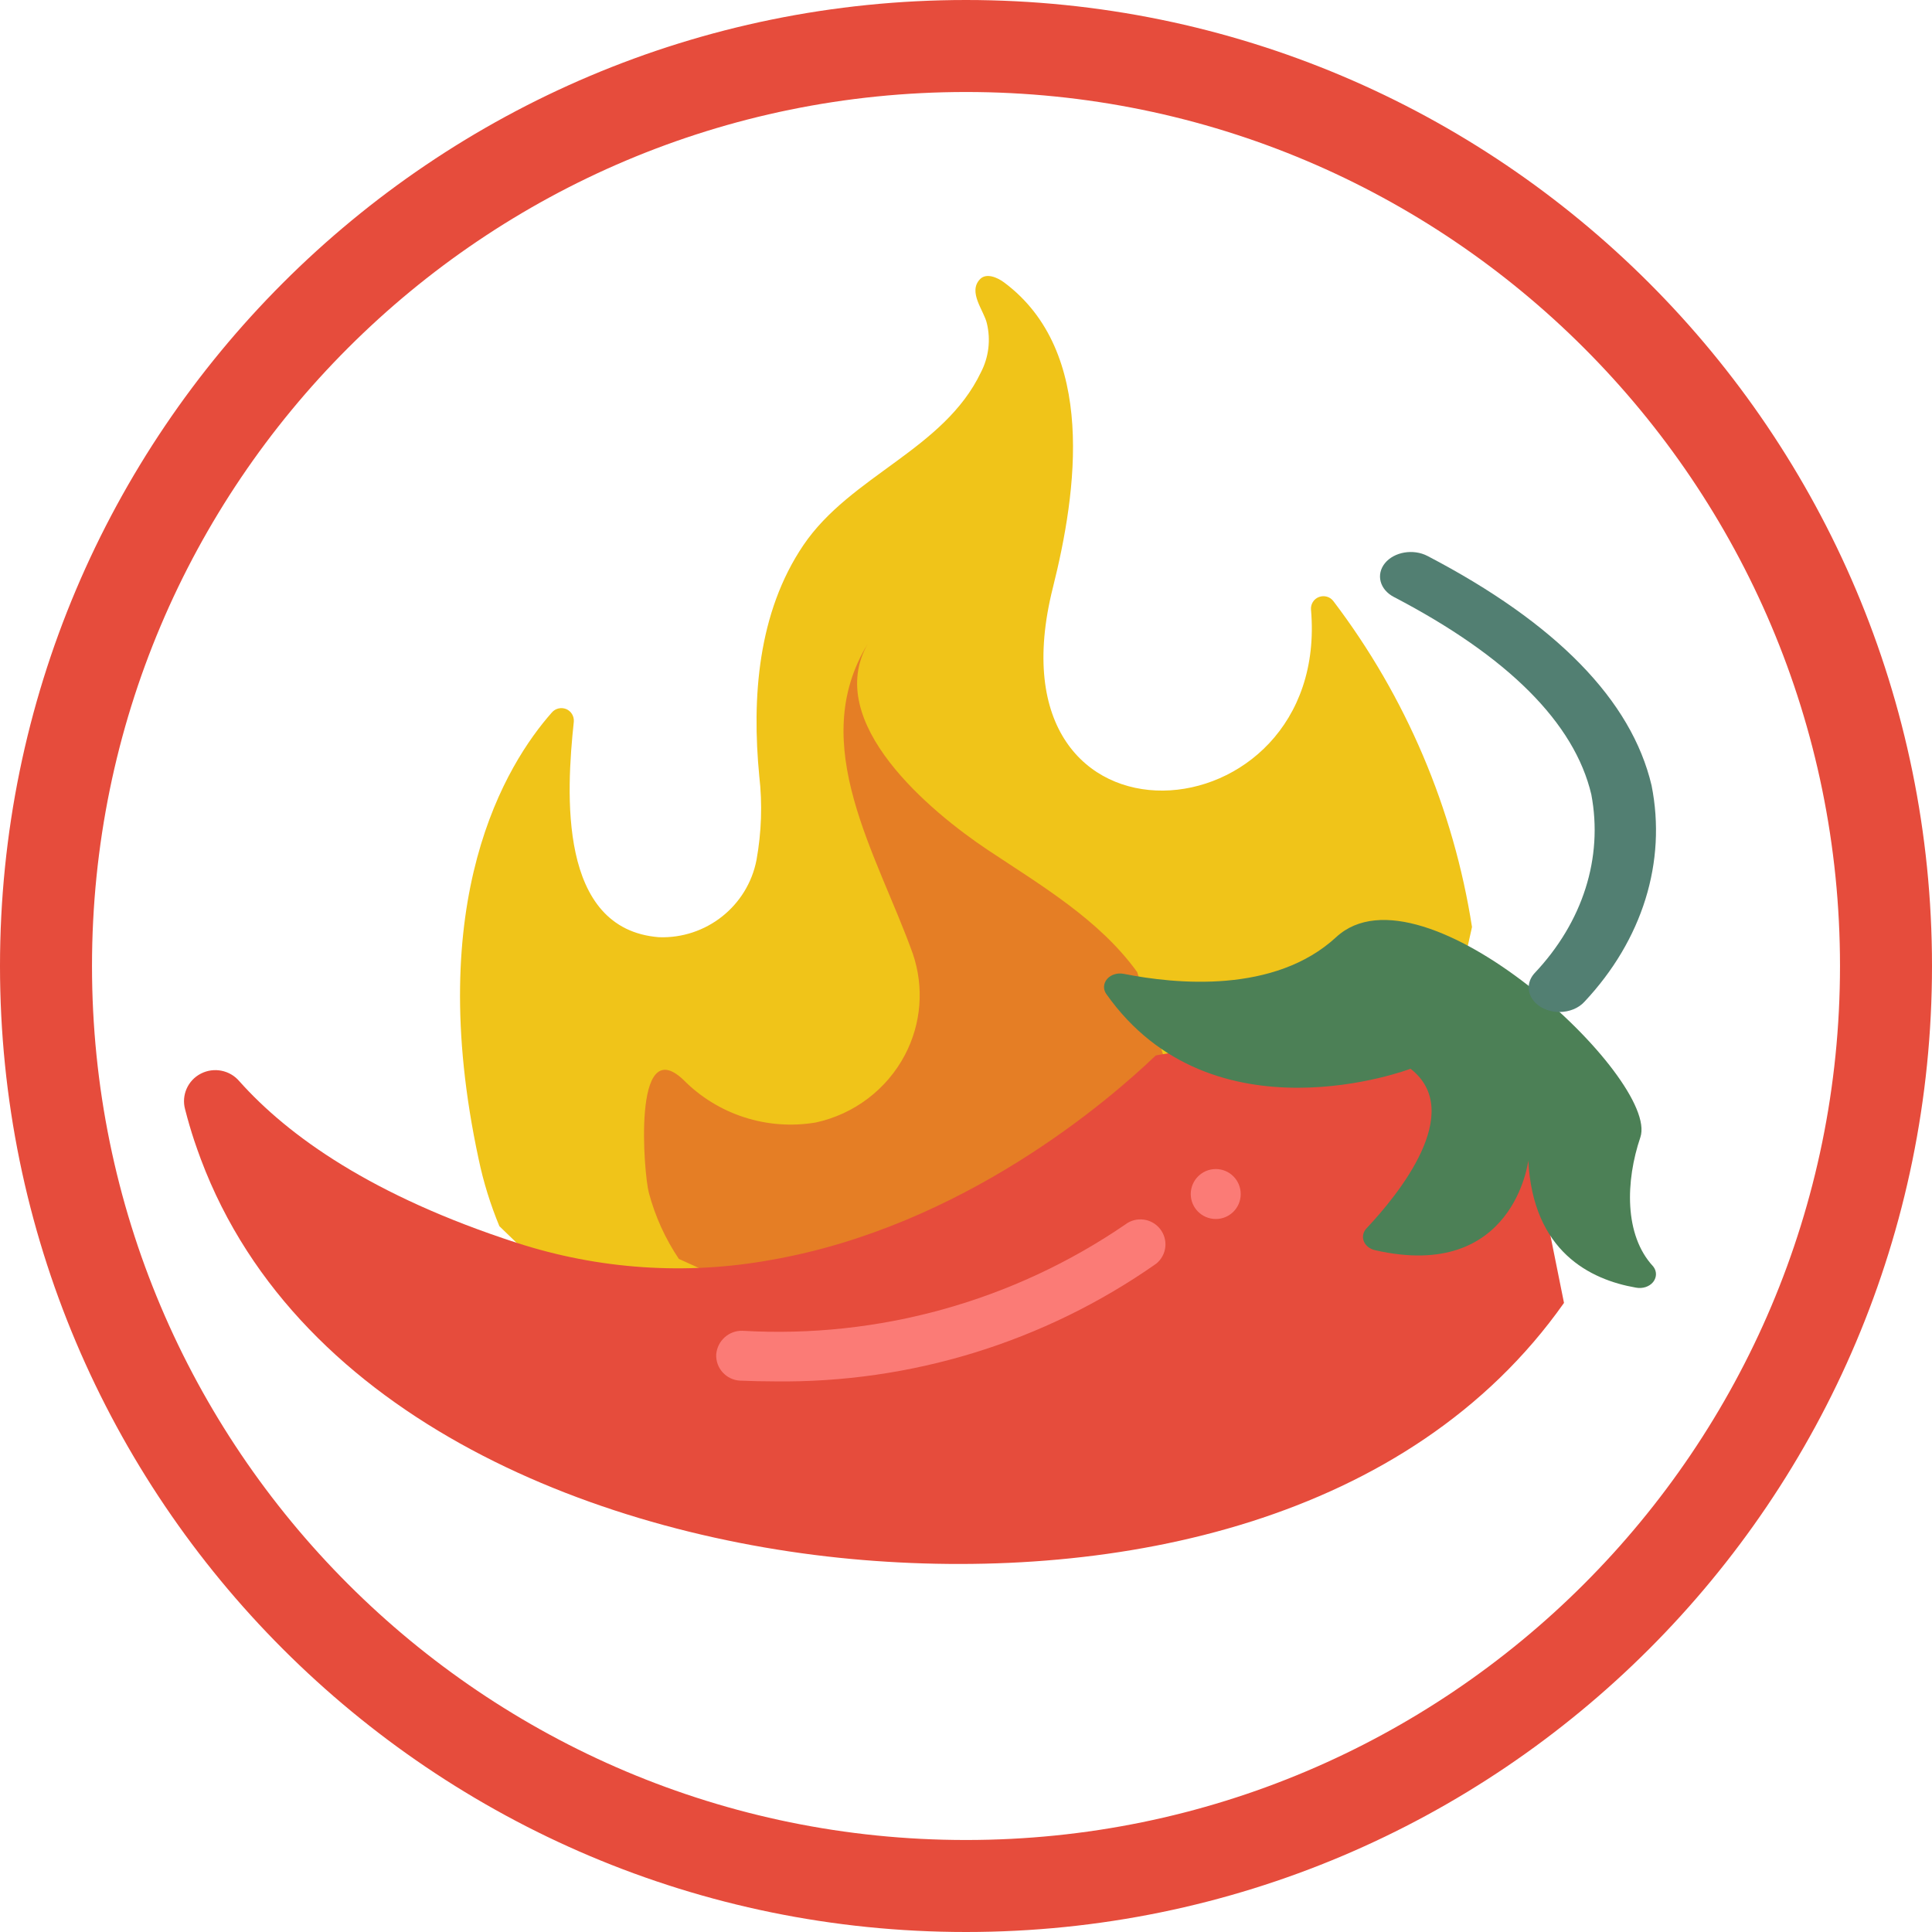
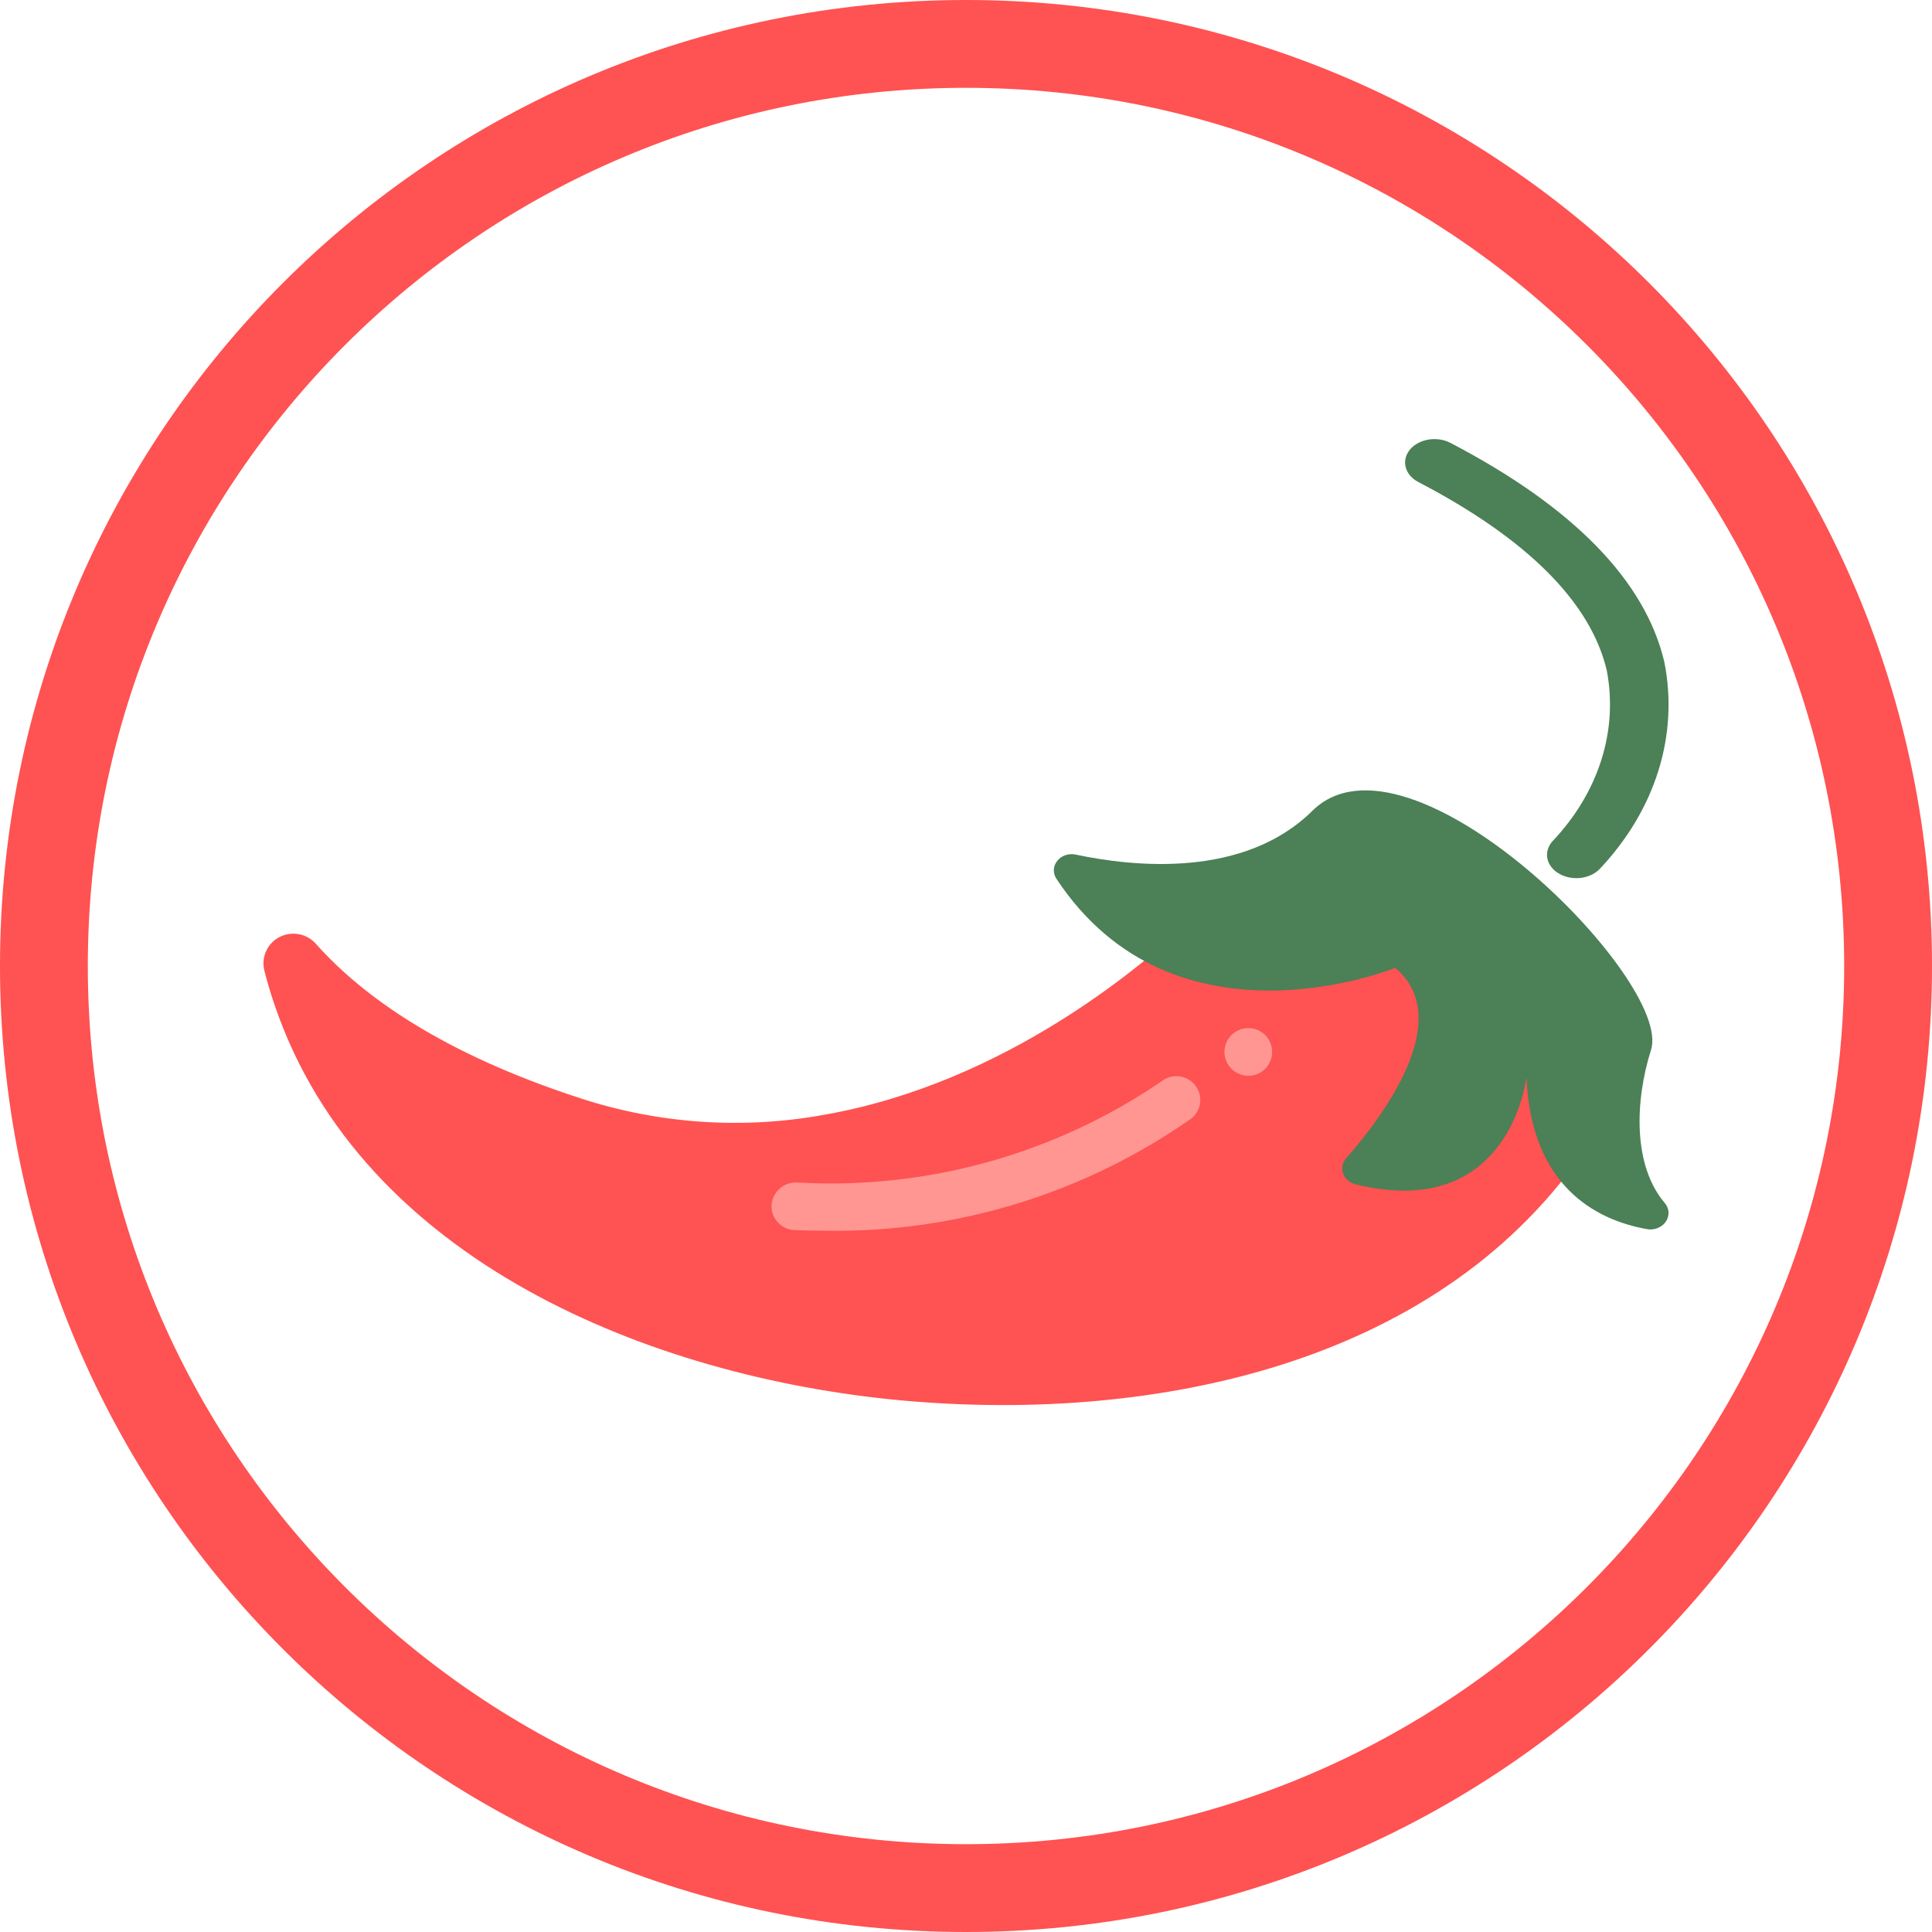
- <svg xmlns="http://www.w3.org/2000/svg" width="21" height="21" viewBox="0 0 21 21" fill="none">
-   <circle cx="10.5" cy="10.5" r="10" stroke="#E64C3C" />
-   <path d="M16 10.076C15.799 8.79 15.282 7.573 14.494 6.535C14.458 6.486 14.394 6.468 14.337 6.489C14.28 6.51 14.245 6.567 14.25 6.627C14.467 9.141 10.679 9.436 11.444 6.389C11.707 5.341 11.921 3.823 10.917 3.072C10.839 3.013 10.719 2.964 10.652 3.035C10.518 3.175 10.695 3.375 10.727 3.515C10.77 3.695 10.747 3.884 10.662 4.047C10.261 4.887 9.246 5.168 8.733 5.925C8.236 6.659 8.171 7.588 8.253 8.436C8.288 8.74 8.277 9.046 8.223 9.347C8.126 9.849 7.675 10.206 7.162 10.187C6.063 10.1 6.155 8.615 6.237 7.845C6.242 7.786 6.209 7.73 6.154 7.707C6.099 7.685 6.036 7.7 5.998 7.745C5.501 8.307 4.595 9.776 5.203 12.601C5.255 12.85 5.331 13.093 5.428 13.328L8.191 16L15.062 14.3L16 10.076Z" fill="#F0C419" />
-   <path d="M12.361 10.567C11.951 9.997 11.314 9.623 10.739 9.24C10.11 8.821 8.948 7.853 9.431 7C8.763 8.093 9.536 9.287 9.922 10.367C10.046 10.73 10.015 11.127 9.836 11.467C9.638 11.842 9.283 12.111 8.867 12.201C8.339 12.29 7.801 12.116 7.426 11.735C6.87 11.212 6.998 12.768 7.053 12.966C7.121 13.221 7.231 13.464 7.379 13.684L10.28 15L13 12.602L12.361 10.567Z" fill="#E57E25" />
-   <path d="M17 14.162L16.621 12.281L15.319 11L12.563 11.472C12.057 11.957 10.467 13.331 8.38 13.695C7.457 13.863 6.506 13.798 5.614 13.508C4.048 13 3.135 12.35 2.602 11.753C2.499 11.631 2.325 11.597 2.183 11.67C2.041 11.743 1.97 11.905 2.012 12.058C2.041 12.172 2.074 12.285 2.111 12.397C2.134 12.465 2.158 12.533 2.183 12.6C3.248 15.44 6.556 16.725 9.385 16.957C12.146 17.183 15.317 16.549 17 14.162Z" fill="#E64C3C" />
-   <path d="M15.332 11.617C15.332 11.617 13.177 12.439 12.024 10.803C11.989 10.752 11.993 10.689 12.034 10.641C12.075 10.594 12.145 10.572 12.213 10.585C12.781 10.698 13.856 10.803 14.524 10.186C15.464 9.318 18.044 11.729 17.83 12.362C17.669 12.837 17.652 13.424 17.969 13.765C18.01 13.816 18.01 13.883 17.969 13.935C17.928 13.986 17.854 14.01 17.782 13.996C17.285 13.91 16.662 13.604 16.612 12.614C16.612 12.614 16.457 13.934 14.946 13.589C14.889 13.576 14.843 13.54 14.824 13.492C14.805 13.445 14.816 13.392 14.852 13.353C15.199 12.985 15.933 12.085 15.332 11.617Z" fill="#4C8056" />
-   <path d="M16.949 11C16.825 11 16.71 10.944 16.653 10.855C16.596 10.767 16.606 10.66 16.679 10.579C17.204 10.024 17.427 9.324 17.297 8.636C17.114 7.859 16.392 7.136 15.151 6.489C14.997 6.409 14.954 6.244 15.054 6.121C15.155 5.998 15.362 5.963 15.516 6.043C16.915 6.773 17.734 7.612 17.952 8.538C18.117 9.369 17.853 10.217 17.221 10.89C17.158 10.959 17.057 11 16.949 11Z" fill="#527F72" />
-   <path d="M8.417 15.015C8.295 15.015 8.17 15.012 8.044 15.007C7.894 14.999 7.778 14.872 7.785 14.722C7.797 14.574 7.922 14.461 8.07 14.465C9.547 14.551 11.01 14.145 12.231 13.31C12.348 13.22 12.517 13.241 12.609 13.357C12.702 13.474 12.683 13.643 12.567 13.736C11.352 14.588 9.901 15.035 8.417 15.015Z" fill="#FB7B76" />
-   <path d="M13.486 12.979C13.486 13.129 13.365 13.25 13.215 13.25C13.065 13.25 12.943 13.129 12.943 12.979C12.943 12.829 13.065 12.707 13.215 12.707C13.365 12.707 13.486 12.829 13.486 12.979Z" fill="#FB7B76" />
+ <svg xmlns="http://www.w3.org/2000/svg" width="22" height="22" viewBox="0 0 22 22" fill="none">
+   <circle cx="11" cy="11" r="10.5" stroke="#FF5252" />
+   <path d="M18 13.162L17.621 11.281L16.319 10L13.563 10.472C13.057 10.957 11.467 12.331 9.38 12.695C8.457 12.863 7.506 12.798 6.614 12.508C5.048 12 4.135 11.35 3.602 10.753C3.499 10.631 3.325 10.597 3.183 10.67C3.041 10.743 2.97 10.905 3.012 11.058C3.041 11.172 3.074 11.285 3.111 11.397C3.134 11.465 3.158 11.533 3.183 11.6C4.248 14.44 7.556 15.725 10.385 15.957C13.146 16.183 16.317 15.549 18 13.162Z" fill="#FF5252" />
+   <path d="M15.887 11.021C15.887 11.021 13.373 12.049 12.028 10.004C11.987 9.94 11.991 9.861 12.04 9.802C12.087 9.742 12.169 9.715 12.248 9.731C12.911 9.872 14.165 10.003 14.944 9.233C16.042 8.148 19.051 11.161 18.801 11.953C18.614 12.546 18.594 13.28 18.963 13.706C19.012 13.77 19.012 13.854 18.964 13.918C18.916 13.982 18.829 14.013 18.746 13.995C18.165 13.888 17.438 13.505 17.381 12.268C17.381 12.268 17.2 13.918 15.437 13.486C15.371 13.47 15.317 13.425 15.295 13.365C15.273 13.306 15.286 13.24 15.328 13.191C15.732 12.731 16.588 11.607 15.887 11.021Z" fill="#4C8056" />
+   <path d="M17.949 10C17.825 10 17.71 9.944 17.653 9.855C17.596 9.767 17.606 9.66 17.679 9.579C18.204 9.024 18.427 8.324 18.297 7.636C18.114 6.859 17.392 6.136 16.151 5.489C15.997 5.409 15.954 5.244 16.054 5.121C16.155 4.998 16.362 4.963 16.516 5.043C17.915 5.773 18.734 6.612 18.952 7.538C19.117 8.369 18.853 9.217 18.221 9.89C18.158 9.959 18.057 10 17.949 10Z" fill="#4C8056" />
+   <path d="M9.417 14.015C9.295 14.015 9.17 14.012 9.044 14.007C8.894 13.999 8.778 13.872 8.785 13.722C8.797 13.574 8.922 13.461 9.07 13.465C10.547 13.551 12.01 13.145 13.231 12.31C13.348 12.22 13.517 12.241 13.609 12.357C13.702 12.474 13.683 12.643 13.567 12.736C12.352 13.588 10.901 14.035 9.417 14.015Z" fill="#FF9692" />
+   <path d="M14.486 11.979C14.486 12.129 14.365 12.25 14.215 12.25C14.065 12.25 13.943 12.129 13.943 11.979C13.943 11.829 14.065 11.707 14.215 11.707C14.365 11.707 14.486 11.829 14.486 11.979Z" fill="#FF9692" />
</svg>
